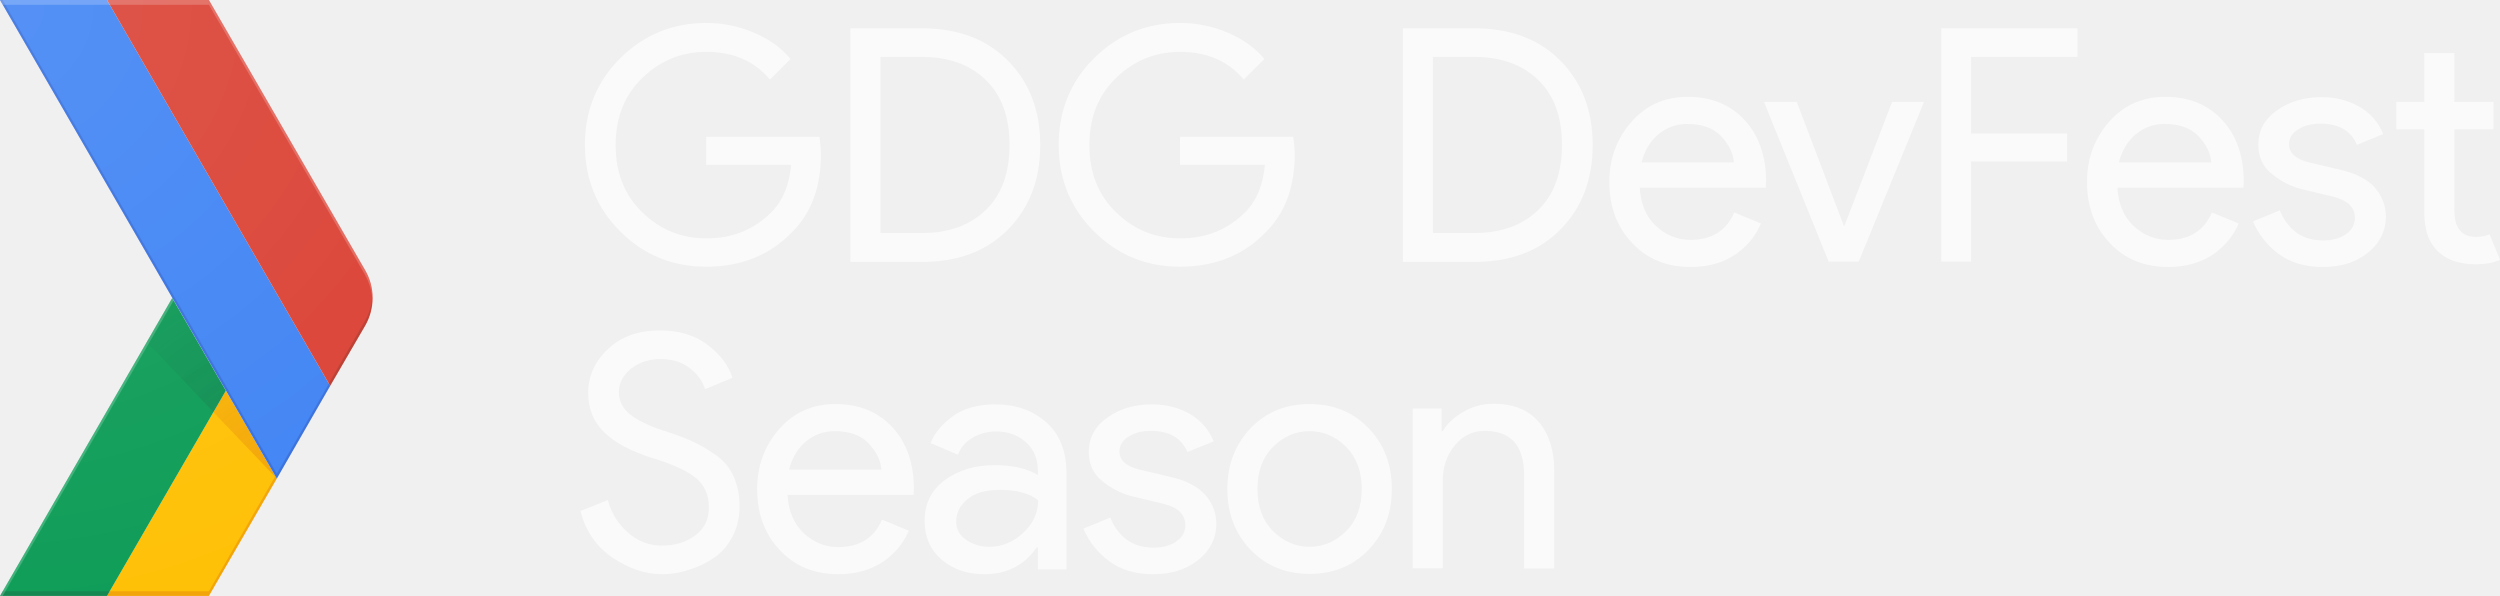
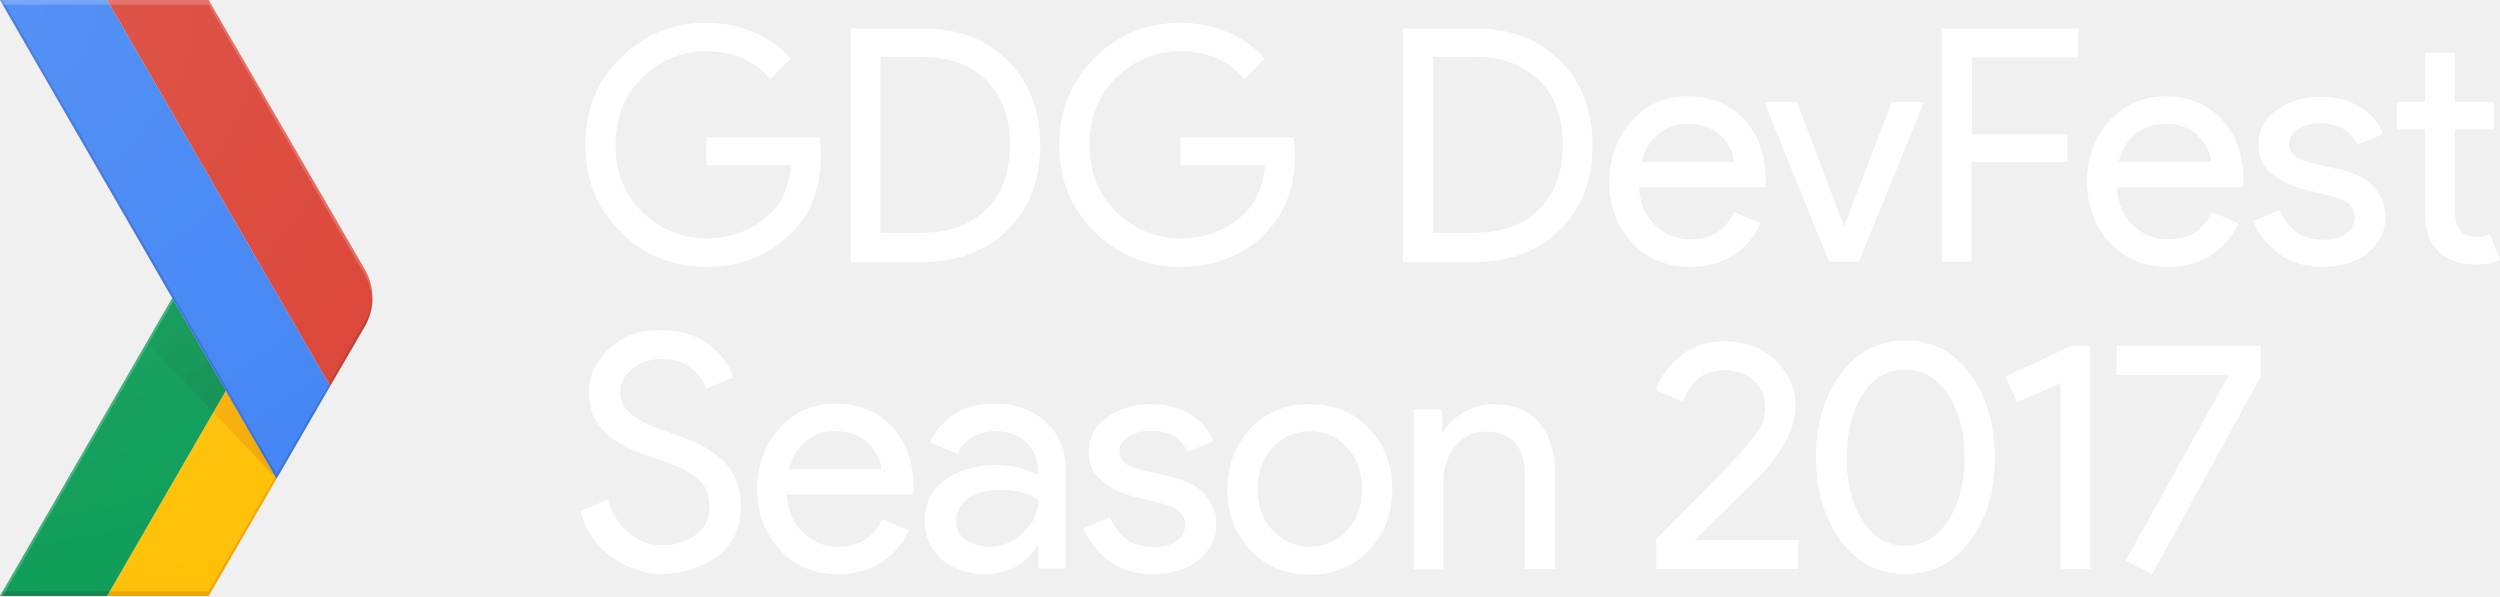
- <svg xmlns="http://www.w3.org/2000/svg" id="Layer_4" viewBox="0 0 839 200" version="1.1">
-   <defs id="defs74" />
-   <style id="style2">.st0{fill:none;} .st1{fill:#FFC107;} .st2{fill:#0F9D58;} .st3{opacity:0.2;fill:#BF360C;enable-background:new ;} .st4{opacity:0.2;fill:#263238;enable-background:new ;} .st5{opacity:0.2;fill:#FFFFFF;enable-background:new ;} .st6{fill:url(#XMLID_126_);} .st7{fill:url(#XMLID_127_);} .st8{fill:#4285F4;} .st9{fill:#DB4437;} .st10{opacity:0.2;fill:#1A237E;enable-background:new ;} .st11{opacity:0.2;fill:#3E2723;enable-background:new ;} .st12{fill:url(#XMLID_128_);} .st13{fill:#FAFAFA;}</style>
+ <svg xmlns="http://www.w3.org/2000/svg" id="Layer_4" viewBox="0 0 536.9 128">
+   <style>.st0{fill:none}.st1{fill:#ffc107}.st2{fill:#0f9d58}.st3{fill:#bf360c}.st3,.st4,.st5{opacity:.2;enable-background:new}.st4{fill:#263238}.st5{fill:#fff}.st6{fill:url(#XMLID_2_)}.st7{fill:url(#XMLID_3_)}.st8{fill:#4285f4}.st9{fill:#db4437}.st10,.st11{opacity:.2;fill:#1a237e;enable-background:new}.st11{fill:#3e2723}.st12{fill:url(#XMLID_4_)}.st13{fill:#fff}</style>
  <g id="XMLID_60_">
    <g id="XMLID_61_">
      <g id="XMLID_62_">
-         <path id="XMLID_106_" class="st0" d="M122.5 90.6L70.1 0H0l57.8 100L0 200h70.1l52.4-90.6c3.3-5.8 3.3-13 0-18.8z" />
-         <path id="XMLID_105_" class="st1" d="M92.4 159.8l-16.6-28.7L35.9 200h34.2l22.8-39.4z" />
-         <path id="XMLID_104_" class="st0" d="M122.5 90.6L70.1 0H0l57.8 100L0 200h70.1l52.4-90.6c3.3-5.8 3.3-13 0-18.8z" />
-         <path id="XMLID_103_" class="st2" d="M57.8 100l18 31.1L35.9 200H0z" />
-         <path id="XMLID_102_" class="st0" d="M122.5 90.6L70.1 0H0l57.8 100L0 200h70.1l52.4-90.6c3.3-5.8 3.3-13 0-18.8z" />
-         <path id="XMLID_101_" class="st3" d="M70.1 198.4H36.8l-.9 1.6h34.2l22.8-39.4-.5-.8z" />
-         <path id="XMLID_100_" class="st0" d="M122.5 90.6L70.1 0H0l57.8 100L0 200h70.1l52.4-90.6c3.3-5.8 3.3-13 0-18.8z" />
-         <path id="XMLID_99_" class="st4" d="M.9 198.4L0 200h35.9l.9-1.6z" />
-         <path id="XMLID_98_" class="st0" d="M122.5 90.6L70.1 0H0l57.8 100L0 200h70.1l52.4-90.6c3.3-5.8 3.3-13 0-18.8z" />
-         <path id="XMLID_96_" class="st5" d="M0 200h.9l57.4-99.2-.5-.8z" />
-         <path id="XMLID_94_" class="st0" d="M122.5 90.6L70.1 0H0l57.8 100L0 200h70.1l52.4-90.6c3.3-5.8 3.3-13 0-18.8z" />
-         <radialGradient id="XMLID_126_" cx="92.62" cy="2707.501" r="69.162" gradientTransform="matrix(1 0 0 -1 0 2867.46)" gradientUnits="userSpaceOnUse">
-           <stop offset="0" stop-color="#BF360C" stop-opacity=".2" id="stop15" />
-           <stop offset="1" stop-color="#BF360C" stop-opacity=".02" id="stop17" />
+         <path id="XMLID_106_" class="st0" d="M78.4 58L44.8 0H0l37 64-37 64h44.8l33.5-58c2.2-3.7 2.2-8.3.1-12z" />
+         <path id="XMLID_105_" class="st1" d="M59.2 102.3L48.5 83.9 23 128h21.8l14.6-25.2z" />
+         <path id="XMLID_104_" class="st0" d="M78.4 58L44.8 0H0l37 64-37 64h44.8l33.5-58c2.2-3.7 2.2-8.3.1-12z" />
+         <path id="XMLID_103_" class="st2" d="M37 64l11.5 19.9L23 128H0z" />
+         <path id="XMLID_102_" class="st0" d="M78.4 58L44.8 0H0l37 64-37 64h44.8l33.5-58c2.2-3.7 2.2-8.3.1-12z" />
+         <path id="XMLID_101_" class="st3" d="M44.8 127H23.6l-.6 1h21.8l14.6-25.2-.2-.5z" />
+         <path id="XMLID_100_" class="st0" d="M78.4 58L44.8 0H0l37 64-37 64h44.8l33.5-58c2.2-3.7 2.2-8.3.1-12z" />
+         <path id="XMLID_99_" class="st4" d="M.6 127l-.6 1h23l.6-1z" />
+         <path id="XMLID_98_" class="st0" d="M78.4 58L44.8 0H0l37 64-37 64h44.8l33.5-58c2.2-3.7 2.2-8.3.1-12z" />
+         <path id="XMLID_96_" class="st5" d="M0 128h.6l36.7-63.5-.3-.5z" />
+         <path id="XMLID_94_" class="st0" d="M78.4 58L44.8 0H0l37 64-37 64h44.8l33.5-58c2.2-3.7 2.2-8.3.1-12z" />
+         <radialGradient id="XMLID_2_" cx="59.277" cy="2693.086" r="44.264" gradientTransform="matrix(1 0 0 -1 0 2795.46)" gradientUnits="userSpaceOnUse">
+           <stop offset="0" stop-color="#BF360C" stop-opacity=".2" />
+           <stop offset="1" stop-color="#BF360C" stop-opacity=".02" />
        </radialGradient>
-         <path id="XMLID_92_" class="st6" d="M92.9 160.6l-17.1-29.5-4.2 7.2z" />
-         <path id="XMLID_90_" class="st0" d="M122.5 90.6L70.1 0H0l57.8 100L0 200h70.1l52.4-90.6c3.3-5.8 3.3-13 0-18.8z" />
-         <radialGradient id="XMLID_127_" cx="92.423" cy="2707.063" r="69.723" gradientTransform="matrix(1 0 0 -1 0 2867.46)" gradientUnits="userSpaceOnUse">
-           <stop offset="0" stop-color="#263238" stop-opacity=".2" id="stop22" />
-           <stop offset="1" stop-color="#263238" stop-opacity=".02" id="stop24" />
+         <path id="XMLID_92_" class="st6" d="M59.4 102.8L48.5 83.9l-2.7 4.6z" />
+         <path id="XMLID_90_" class="st0" d="M78.4 58L44.8 0H0l37 64-37 64h44.8l33.5-58c2.2-3.7 2.2-8.3.1-12z" />
+         <radialGradient id="XMLID_3_" cx="59.151" cy="2692.806" r="44.623" gradientTransform="matrix(1 0 0 -1 0 2795.46)" gradientUnits="userSpaceOnUse">
+           <stop offset="0" stop-color="#263238" stop-opacity=".2" />
+           <stop offset="1" stop-color="#263238" stop-opacity=".02" />
        </radialGradient>
-         <path id="XMLID_89_" class="st7" d="M71.6 138.3l4.2-7.2-18-31.1-8.5 14.8z" />
-         <path id="XMLID_88_" class="st0" d="M122.5 90.6L70.1 0H0l57.8 100L0 200h70.1l52.4-90.6c3.3-5.8 3.3-13 0-18.8z" />
+         <path id="XMLID_89_" class="st7" d="M45.8 88.5l2.7-4.6L37 64l-5.5 9.5z" />
+         <path id="XMLID_88_" class="st0" d="M78.4 58L44.8 0H0l37 64-37 64h44.8l33.5-58c2.2-3.7 2.2-8.3.1-12z" />
        <g id="XMLID_85_">
          <g id="XMLID_86_">
-             <path id="XMLID_87_" class="st8" d="M35.9 0H0l92.9 160.6 17.9-31.1z" />
+             <path id="XMLID_87_" class="st8" d="M23 0H0l59.4 102.8 11.5-19.9z" />
          </g>
        </g>
-         <path id="XMLID_84_" class="st0" d="M122.5 90.6L70.1 0H0l57.8 100L0 200h70.1l52.4-90.6c3.3-5.8 3.3-13 0-18.8z" />
-         <path id="XMLID_83_" class="st9" d="M122.5 109.4c3.4-5.8 3.4-13 0-18.8L70.1 0H35.9l74.9 129.5 11.7-20.1z" />
-         <path id="XMLID_82_" class="st0" d="M122.5 90.6L70.1 0H0l57.8 100L0 200h70.1l52.4-90.6c3.3-5.8 3.3-13 0-18.8z" />
-         <path id="XMLID_71_" class="st10" d="M110.8 129.5l-.4-.8L92.9 159 .9 0H0l92.9 160.6 17.9-31.1z" />
-         <path id="XMLID_69_" class="st0" d="M122.5 90.6L70.1 0H0l57.8 100L0 200h70.1l52.4-90.6c3.3-5.8 3.3-13 0-18.8z" />
-         <path id="XMLID_67_" class="st5" d="M70.1 1.6l52.4 90.6c1.5 2.7 2.3 5.6 2.5 8.6.1-3.5-.7-7-2.5-10.2L70.1 0H0l.9 1.6h69.2z" />
-         <path id="XMLID_66_" class="st0" d="M122.5 90.6L70.1 0H0l57.8 100L0 200h70.1l52.4-90.6c3.3-5.8 3.3-13 0-18.8z" />
-         <path id="XMLID_65_" class="st11" d="M110.8 129.5l11.6-20.1c1.8-3.1 2.6-6.7 2.5-10.2-.1 3-.9 5.9-2.5 8.6l-12.1 20.9.5.8z" />
-         <path id="XMLID_64_" class="st0" d="M122.5 90.6L70.1 0H0l57.8 100L0 200h70.1l52.4-90.6c3.3-5.8 3.3-13 0-18.8z" />
-         <radialGradient id="XMLID_128_" cx="-1.563" cy="2865.898" r="209.922" gradientTransform="matrix(1 0 0 -1 0 2867.46)" gradientUnits="userSpaceOnUse">
-           <stop offset="0" stop-color="#FFF" stop-opacity=".1" id="stop41" />
-           <stop offset="1" stop-color="#FFF" stop-opacity="0" id="stop43" />
+         <path id="XMLID_84_" class="st0" d="M78.4 58L44.8 0H0l37 64-37 64h44.8l33.5-58c2.2-3.7 2.2-8.3.1-12z" />
+         <path id="XMLID_83_" class="st9" d="M78.4 70c2.1-3.7 2.1-8.3 0-12L44.8 0H23l47.9 82.9L78.4 70z" />
+         <path id="XMLID_82_" class="st0" d="M78.4 58L44.8 0H0l37 64-37 64h44.8l33.5-58c2.2-3.7 2.2-8.3.1-12z" />
+         <path id="XMLID_71_" class="st10" d="M70.9 82.9l-.2-.5-11.3 19.4L.6 0H0l59.4 102.8 11.5-19.9z" />
+         <path id="XMLID_69_" class="st0" d="M78.4 58L44.8 0H0l37 64-37 64h44.8l33.5-58c2.2-3.7 2.2-8.3.1-12z" />
+         <path id="XMLID_67_" class="st5" d="M44.8 1l33.5 58c1 1.7 1.5 3.6 1.6 5.5.1-2.2-.4-4.5-1.6-6.5L44.8 0H0l.6 1h44.2z" />
+         <path id="XMLID_66_" class="st0" d="M78.4 58L44.8 0H0l37 64-37 64h44.8l33.5-58c2.2-3.7 2.2-8.3.1-12z" />
+         <path id="XMLID_65_" class="st11" d="M70.9 82.9L78.4 70c1.2-2 1.7-4.3 1.6-6.5-.1 1.9-.6 3.8-1.6 5.5l-7.7 13.4.2.5z" />
+         <path id="XMLID_64_" class="st0" d="M78.4 58L44.8 0H0l37 64-37 64h44.8l33.5-58c2.2-3.7 2.2-8.3.1-12z" />
+         <radialGradient id="XMLID_4_" cx="-1" cy="2794.46" r="134.35" gradientTransform="matrix(1 0 0 -1 0 2795.46)" gradientUnits="userSpaceOnUse">
+           <stop offset="0" stop-color="#FFF" stop-opacity=".1" />
+           <stop offset="1" stop-color="#FFF" stop-opacity="0" />
        </radialGradient>
-         <path id="XMLID_63_" class="st12" d="M122.5 90.6L70.1 0H0l57.8 100L0 200h70.1l52.4-90.6c3.3-5.8 3.3-13 0-18.8z" />
+         <path id="XMLID_63_" class="st12" d="M78.4 58L44.8 0H0l37 64-37 64h44.8l33.5-58c2.2-3.7 2.2-8.3.1-12z" />
      </g>
    </g>
  </g>
-   <g id="XMLID_7_">
-     <path id="XMLID_2_" class="st13" d="m 275.5,51.8 c 0,10.9 -3.2,19.7 -9.7,26.1 -7.4,7.7 -17,11.6 -28.8,11.6 -11.3,0 -20.9,-3.9 -28.8,-11.8 -7.9,-7.8 -11.9,-17.6 -11.9,-29.1 0,-11.5 4,-21.3 11.9,-29.1 7.9,-7.8 17.5,-11.8 28.8,-11.8 5.6,0 11,1.1 16.1,3.3 5.1,2.2 9.2,5.1 12.2,8.8 l -6.9,6.9 c -5.2,-6.2 -12.3,-9.3 -21.4,-9.3 -8.2,0 -15.4,2.9 -21.4,8.7 -6,5.8 -9,13.3 -9,22.6 0,9.3 3,16.8 9,22.6 6,5.8 13.1,8.7 21.4,8.7 8.8,0 16,-2.9 21.9,-8.8 3.8,-3.8 6,-9.1 6.6,-15.9 H 237 v -9.4 h 38 c 0.3,2.1 0.5,4 0.5,5.9 z" style="fill:#fafafa" />
-     <path id="XMLID_4_" class="st13" d="M 285.4,87.8 V 9.5 h 24 c 12,0 21.7,3.6 28.9,10.9 7.2,7.3 10.8,16.7 10.8,28.3 0,11.6 -3.6,21 -10.8,28.3 -7.2,7.3 -16.8,10.9 -28.9,10.9 h -24 z m 10.1,-9.6 h 13.9 c 9,0 16.2,-2.6 21.5,-7.8 5.3,-5.2 7.9,-12.4 7.9,-21.8 0,-9.3 -2.6,-16.5 -7.9,-21.7 -5.3,-5.2 -12.5,-7.8 -21.5,-7.8 h -13.9 z" style="fill:#fafafa" />
-     <path id="XMLID_8_" class="st13" d="m 434.5,51.8 c 0,10.9 -3.2,19.7 -9.7,26.1 -7.4,7.7 -17,11.6 -28.8,11.6 -11.3,0 -20.9,-3.9 -28.8,-11.8 -7.9,-7.8 -11.9,-17.6 -11.9,-29.1 0,-11.5 4,-21.3 11.9,-29.1 7.9,-7.8 17.5,-11.8 28.8,-11.8 5.6,0 11,1.1 16.1,3.3 5.1,2.2 9.2,5.1 12.2,8.8 l -6.9,6.9 c -5.2,-6.2 -12.3,-9.3 -21.4,-9.3 -8.2,0 -15.4,2.9 -21.4,8.7 -6,5.8 -9,13.3 -9,22.6 0,9.3 3,16.8 9,22.6 6,5.8 13.1,8.7 21.4,8.7 8.8,0 16,-2.9 21.9,-8.8 3.8,-3.8 6,-9.1 6.6,-15.9 H 396 v -9.4 h 38 c 0.3,2.1 0.5,4 0.5,5.9 z" style="fill:#fafafa" />
-     <path id="XMLID_10_" class="st13" d="M 470.8,87.8 V 9.5 h 24 c 12,0 21.7,3.6 28.9,10.9 7.2,7.3 10.8,16.7 10.8,28.3 0,11.6 -3.6,21 -10.8,28.3 -7.2,7.3 -16.8,10.9 -28.9,10.9 h -24 z m 10.1,-9.6 h 13.9 c 9,0 16.2,-2.6 21.5,-7.8 5.3,-5.2 7.9,-12.4 7.9,-21.8 0,-9.3 -2.6,-16.5 -7.9,-21.7 -5.3,-5.2 -12.5,-7.8 -21.5,-7.8 h -13.9 z" style="fill:#fafafa" />
-     <path id="XMLID_13_" class="st13" d="m 567.4,89.6 c -8.1,0 -14.7,-2.7 -19.7,-8.1 -5.1,-5.4 -7.6,-12.2 -7.6,-20.5 0,-7.8 2.5,-14.5 7.4,-20.1 4.9,-5.6 11.2,-8.4 18.9,-8.4 7.9,0 14.3,2.6 19.1,7.8 4.8,5.2 7.2,12.1 7.2,20.8 l -0.1,1.9 h -42.3 c 0.3,5.4 2.1,9.7 5.4,12.8 3.3,3.1 7.2,4.7 11.6,4.7 7.2,0 12.1,-3.1 14.7,-9.2 l 9,3.7 c -1.8,4.2 -4.6,7.6 -8.6,10.4 -4.2,2.8 -9.1,4.2 -15,4.2 z m 14.5,-35 c -0.2,-3.1 -1.6,-6 -4.2,-8.8 -2.6,-2.8 -6.4,-4.2 -11.5,-4.2 -3.7,0 -6.9,1.2 -9.7,3.5 -2.7,2.3 -4.6,5.5 -5.6,9.4 h 31 z" style="fill:#fafafa" />
-     <path id="XMLID_16_" class="st13" d="M 613.7,87.8 592,34.2 h 11 l 15.8,41.6 h 0.2 l 16,-41.6 h 10.7 l -21.9,53.6 z" style="fill:#fafafa" />
-     <path id="XMLID_18_" class="st13" d="M 661.6,87.8 H 651.5 V 9.5 h 45.7 v 9.6 h -35.7 v 25.7 h 32.2 v 9.4 h -32.2 v 33.6 z" style="fill:#fafafa" />
-     <path id="XMLID_20_" class="st13" d="m 727.7,89.6 c -8.1,0 -14.7,-2.7 -19.7,-8.1 -5.1,-5.4 -7.6,-12.2 -7.6,-20.5 0,-7.8 2.5,-14.5 7.4,-20.1 4.9,-5.6 11.2,-8.4 18.9,-8.4 7.9,0 14.3,2.6 19.1,7.8 4.8,5.2 7.2,12.1 7.2,20.8 l -0.1,1.9 h -42.3 c 0.3,5.4 2.1,9.7 5.4,12.8 3.3,3.1 7.2,4.7 11.6,4.7 7.2,0 12.1,-3.1 14.7,-9.2 l 9,3.7 c -1.8,4.2 -4.6,7.6 -8.6,10.4 -4.3,2.8 -9.2,4.2 -15,4.2 z m 14.4,-35 c -0.2,-3.1 -1.6,-6 -4.2,-8.8 -2.6,-2.8 -6.4,-4.2 -11.5,-4.2 -3.7,0 -6.9,1.2 -9.7,3.5 -2.7,2.3 -4.6,5.5 -5.6,9.4 h 31 z" style="fill:#fafafa" />
-     <path id="XMLID_27_" class="st13" d="m 779.5,89.6 c -6,0 -10.9,-1.5 -14.8,-4.4 -3.9,-2.9 -6.8,-6.6 -8.6,-10.9 l 9,-3.7 c 2.8,6.7 7.7,10.1 14.5,10.1 3.1,0 5.7,-0.7 7.7,-2.1 2,-1.4 3,-3.2 3,-5.5 0,-3.5 -2.4,-5.9 -7.3,-7.1 l -10.8,-2.6 c -3.4,-0.9 -6.7,-2.5 -9.7,-5 -3.1,-2.4 -4.6,-5.7 -4.6,-9.9 0,-4.7 2.1,-8.6 6.3,-11.5 4.2,-3 9.2,-4.4 14.9,-4.4 4.7,0 9,1.1 12.7,3.2 3.7,2.2 6.4,5.2 8,9.2 l -8.8,3.6 c -2,-4.7 -6.1,-7.1 -12.2,-7.1 -3,0 -5.5,0.6 -7.5,1.9 -2,1.2 -3.1,2.9 -3.1,5 0,3.1 2.4,5.1 7.1,6.2 l 10.6,2.5 c 5,1.2 8.8,3.2 11.2,6 2.4,2.8 3.6,6.1 3.6,9.6 0,4.8 -2,8.8 -5.9,12 -4,3.3 -9.1,4.9 -15.3,4.9 z" style="fill:#fafafa" />
-     <path id="XMLID_29_" class="st13" d="m 830.9,88.7 c -5.6,0 -9.9,-1.5 -12.9,-4.5 -3,-3 -4.4,-7.2 -4.4,-12.7 V 43.4 h -9.4 v -9.2 h 9.4 V 17.8 h 10.1 v 16.4 h 13.1 v 9.2 h -13.1 v 27.3 c 0,5.8 2.4,8.8 7.2,8.8 1.8,0 3.4,-0.3 4.6,-0.9 l 3.5,8.6 c -2.2,1 -4.9,1.5 -8.1,1.5 z" style="fill:#fafafa" />
-     <path id="XMLID_31_" class="st13" d="m 222.2,192.7 c -5.7,0 -11.2,-1.9 -16.7,-5.6 -5.4,-3.7 -9,-8.9 -10.7,-15.6 l 9.2,-3.7 c 1.1,4.3 3.3,7.9 6.7,10.9 3.4,3 7.2,4.4 11.4,4.4 4.4,0 8.1,-1.1 11.2,-3.4 3.1,-2.3 4.6,-5.4 4.6,-9.4 0,-4.4 -1.6,-7.7 -4.6,-10.1 -3.1,-2.4 -8,-4.6 -14.7,-6.6 -6.9,-2.2 -12.2,-5 -15.8,-8.5 -3.6,-3.5 -5.4,-7.9 -5.4,-13.3 0,-5.6 2.2,-10.5 6.7,-14.7 4.4,-4.2 10.2,-6.2 17.4,-6.2 6.6,0 12,1.7 16.2,5 4.2,3.3 6.9,6.9 8.1,10.9 l -9.2,3.8 c -0.7,-2.5 -2.3,-4.8 -4.9,-6.9 -2.6,-2.1 -5.9,-3.2 -10,-3.2 -3.9,0 -7.2,1.1 -9.9,3.2 -2.7,2.2 -4.1,4.8 -4.1,8 0,2.9 1.3,5.4 3.8,7.4 2.5,2 6.2,3.8 11.1,5.4 3.9,1.2 7.1,2.4 9.7,3.6 2.6,1.2 5.2,2.7 7.9,4.6 2.7,1.9 4.7,4.3 6,7.2 1.3,2.9 2,6.2 2,10 0,3.8 -0.8,7.2 -2.4,10.2 -1.6,3 -3.6,5.4 -6.2,7.1 -2.6,1.8 -5.4,3.1 -8.4,4 -2.8,1 -5.9,1.5 -9,1.5 z" style="fill:#fafafa" />
-     <path id="XMLID_33_" class="st13" d="m 281.4,192.7 c -8.1,0 -14.7,-2.7 -19.7,-8.1 -5.1,-5.4 -7.6,-12.2 -7.6,-20.5 0,-7.8 2.5,-14.5 7.4,-20.1 4.9,-5.6 11.2,-8.4 18.9,-8.4 7.9,0 14.3,2.6 19.1,7.8 4.8,5.2 7.2,12.1 7.2,20.8 l -0.1,1.9 h -42.3 c 0.3,5.4 2.1,9.7 5.4,12.8 3.3,3.1 7.2,4.7 11.6,4.7 7.2,0 12.1,-3.1 14.7,-9.2 l 9,3.7 c -1.8,4.2 -4.6,7.6 -8.6,10.4 -4.3,2.8 -9.2,4.2 -15,4.2 z m 14.4,-35 c -0.2,-3.1 -1.6,-6 -4.2,-8.8 -2.6,-2.8 -6.4,-4.2 -11.5,-4.2 -3.7,0 -6.9,1.2 -9.7,3.5 -2.7,2.3 -4.6,5.5 -5.6,9.4 h 31 z" style="fill:#fafafa" />
-     <path id="XMLID_36_" class="st13" d="m 330.3,192.7 c -5.7,0 -10.4,-1.6 -14.3,-4.9 -3.8,-3.3 -5.7,-7.6 -5.7,-13 0,-5.8 2.3,-10.4 6.8,-13.7 4.5,-3.3 10.1,-5 16.7,-5 5.9,0 10.8,1.1 14.5,3.3 v -1.5 c 0,-3.9 -1.3,-7.1 -4,-9.5 -2.7,-2.4 -6,-3.6 -10,-3.6 -2.9,0 -5.6,0.7 -7.9,2.1 -2.4,1.4 -4,3.3 -4.9,5.7 l -9.2,-3.9 c 1.2,-3.2 3.7,-6.2 7.3,-8.9 3.6,-2.7 8.5,-4.1 14.4,-4.1 6.9,0 12.5,2 17.1,6 4.5,4 6.8,9.7 6.8,17 v 32.4 h -9.6 v -7.4 h -0.4 c -4,5.9 -9.9,9 -17.6,9 z m 1.7,-9.2 c 4.2,0 7.9,-1.5 11.3,-4.6 3.4,-3.1 5.1,-6.8 5.1,-11 -2.8,-2.3 -7.1,-3.5 -12.8,-3.5 -4.9,0 -8.6,1.1 -11,3.2 -2.5,2.1 -3.7,4.6 -3.7,7.4 0,2.6 1.1,4.7 3.4,6.2 2.2,1.5 4.7,2.3 7.7,2.3 z" style="fill:#fafafa" />
-     <path id="XMLID_39_" class="st13" d="m 387,192.7 c -6,0 -10.9,-1.5 -14.8,-4.4 -3.9,-2.9 -6.8,-6.6 -8.6,-10.9 l 9,-3.7 c 2.8,6.7 7.7,10.1 14.5,10.1 3.1,0 5.7,-0.7 7.7,-2.1 2,-1.4 3,-3.2 3,-5.5 0,-3.5 -2.4,-5.9 -7.3,-7.1 l -10.8,-2.6 c -3.4,-0.9 -6.7,-2.5 -9.7,-5 -3.1,-2.4 -4.6,-5.7 -4.6,-9.9 0,-4.7 2.1,-8.6 6.3,-11.5 4.2,-3 9.2,-4.4 14.9,-4.4 4.7,0 9,1.1 12.7,3.2 3.7,2.2 6.4,5.2 8,9.2 l -8.8,3.6 c -2,-4.7 -6.1,-7.1 -12.2,-7.1 -3,0 -5.5,0.6 -7.5,1.9 -2,1.2 -3.1,2.9 -3.1,5 0,3.1 2.4,5.1 7.1,6.2 l 10.6,2.5 c 5,1.2 8.7,3.2 11.2,6 2.4,2.8 3.6,6.1 3.6,9.6 0,4.8 -2,8.8 -5.9,12 -4.1,3.3 -9.1,4.9 -15.3,4.9 z" style="fill:#fafafa" />
-     <path id="XMLID_41_" class="st13" d="m 419.7,143.7 c 5.2,-5.4 11.8,-8.1 19.8,-8.1 8,0 14.6,2.7 19.8,8.1 5.2,5.4 7.8,12.2 7.8,20.4 0,8.2 -2.6,15 -7.8,20.4 -5.2,5.4 -11.8,8.1 -19.8,8.1 -8,0 -14.6,-2.7 -19.8,-8.1 -5.2,-5.4 -7.8,-12.2 -7.8,-20.4 0,-8.1 2.6,-14.9 7.8,-20.4 z m 7.5,34.5 c 3.5,3.5 7.6,5.3 12.3,5.3 4.7,0 8.8,-1.8 12.3,-5.3 3.5,-3.5 5.2,-8.2 5.2,-14.1 0,-5.8 -1.7,-10.5 -5.2,-14.1 -3.5,-3.5 -7.6,-5.3 -12.3,-5.3 -4.7,0 -8.8,1.8 -12.3,5.3 -3.5,3.5 -5.2,8.2 -5.2,14.1 0,5.9 1.7,10.6 5.2,14.1 z" style="fill:#fafafa" />
-     <path id="XMLID_44_" class="st13" d="m 483.8,137.3 v 7.4 h 0.4 c 1.5,-2.6 3.8,-4.7 6.9,-6.5 3.1,-1.8 6.5,-2.7 10.1,-2.7 6.6,0 11.7,2 15.2,6.1 3.5,4.1 5.2,9.6 5.2,16.4 v 32.8 h -10.1 v -31.3 c 0,-9.9 -4.4,-14.9 -13.2,-14.9 -4.2,0 -7.5,1.7 -10.2,5 -2.6,3.3 -3.9,7.2 -3.9,11.5 v 29.6 h -10.1 v -53.6 h 9.7 z" style="fill:#fafafa" />
-   </g>
+   <path class="st13" d="M176.3 33.2c0 7-2.1 12.6-6.2 16.7-4.7 4.9-10.9 7.4-18.4 7.4-7.2 0-13.4-2.5-18.4-7.5-5.1-5-7.6-11.2-7.6-18.7s2.5-13.6 7.6-18.7c5.1-5 11.2-7.5 18.4-7.5 3.6 0 7 .7 10.3 2.1 3.3 1.4 5.9 3.3 7.8 5.6l-4.4 4.4c-3.3-4-7.9-6-13.7-6-5.3 0-9.8 1.9-13.7 5.6-3.8 3.7-5.8 8.5-5.8 14.5 0 5.9 1.9 10.7 5.8 14.5 3.9 3.7 8.4 5.6 13.7 5.6 5.6 0 10.3-1.9 14-5.6 2.4-2.4 3.8-5.8 4.2-10.1h-18.2v-6H176c.2 1.2.3 2.5.3 3.7zm6.4 23V6.1H198c7.7 0 13.9 2.3 18.5 7 4.6 4.6 6.9 10.7 6.9 18.1s-2.3 13.5-6.9 18.1c-4.6 4.6-10.8 7-18.5 7h-15.3zm6.4-6.2h8.9c5.8 0 10.4-1.7 13.8-5 3.4-3.3 5.1-8 5.1-13.9s-1.7-10.6-5.1-13.9c-3.4-3.3-8-5-13.8-5h-8.9V50zm89-16.8c0 7-2.1 12.6-6.2 16.7-4.7 4.9-10.9 7.4-18.4 7.4-7.2 0-13.4-2.5-18.4-7.5-5.1-5-7.6-11.2-7.6-18.7s2.5-13.6 7.6-18.7c5.1-5 11.2-7.5 18.4-7.5 3.6 0 7 .7 10.3 2.1 3.3 1.4 5.9 3.3 7.8 5.6l-4.4 4.4c-3.3-4-7.9-6-13.7-6-5.3 0-9.8 1.9-13.7 5.6-3.8 3.7-5.8 8.5-5.8 14.5 0 5.9 1.9 10.7 5.8 14.5 3.9 3.7 8.4 5.6 13.7 5.6 5.6 0 10.3-1.9 14-5.6 2.4-2.4 3.8-5.8 4.2-10.1h-18.2v-6h24.3c.2 1.2.3 2.5.3 3.7zm23.2 23V6.1h15.3c7.7 0 13.9 2.3 18.5 7 4.6 4.6 6.9 10.7 6.9 18.1s-2.3 13.5-6.9 18.1c-4.6 4.6-10.8 7-18.5 7h-15.3zm6.5-6.2h8.9c5.8 0 10.4-1.7 13.8-5 3.4-3.3 5.1-8 5.1-13.9s-1.7-10.6-5.1-13.9c-3.4-3.3-8-5-13.8-5h-8.9V50zm55.3 7.3c-5.2 0-9.4-1.7-12.6-5.2-3.2-3.5-4.9-7.8-4.9-13.1 0-5 1.6-9.3 4.7-12.9 3.1-3.6 7.2-5.4 12.1-5.4 5.1 0 9.2 1.7 12.2 5 3.1 3.3 4.6 7.7 4.6 13.3l-.1 1.2H352c.2 3.5 1.3 6.2 3.5 8.2 2.1 2 4.6 3 7.5 3 4.6 0 7.7-2 9.4-5.9l5.7 2.4c-1.1 2.7-3 4.9-5.5 6.7-2.6 1.8-5.7 2.7-9.5 2.7zm9.3-22.4c-.1-2-1-3.8-2.7-5.6-1.7-1.8-4.1-2.7-7.4-2.7-2.4 0-4.4.7-6.2 2.2-1.8 1.5-3 3.5-3.6 6h19.9zm20.4 21.3l-13.9-34.3h7L396 48.5h.1l10.2-26.6h6.9l-14 34.3h-6.4zm30.6 0H417V6.1h29.3v6.2h-22.8v16.5H444v6h-20.6v21.4zm42.3 1.1c-5.2 0-9.4-1.7-12.6-5.2-3.2-3.5-4.9-7.8-4.9-13.1 0-5 1.6-9.3 4.7-12.9 3.2-3.6 7.2-5.4 12.1-5.4 5.1 0 9.2 1.7 12.2 5 3.1 3.3 4.6 7.7 4.6 13.3l-.1 1.2h-27.1c.2 3.5 1.3 6.2 3.5 8.2 2.1 2 4.6 3 7.5 3 4.6 0 7.7-2 9.4-5.9l5.7 2.4c-1.1 2.7-3 4.9-5.5 6.7-2.6 1.8-5.8 2.7-9.5 2.7zm9.2-22.4c-.1-2-1-3.8-2.7-5.6-1.7-1.8-4.1-2.7-7.4-2.7-2.4 0-4.4.7-6.2 2.2-1.8 1.5-3 3.5-3.6 6h19.9zm24 22.4c-3.8 0-7-.9-9.5-2.8s-4.3-4.2-5.5-7l5.7-2.4c1.8 4.3 4.9 6.4 9.3 6.4 2 0 3.7-.4 4.9-1.3 1.3-.9 1.9-2.1 1.9-3.5 0-2.2-1.6-3.8-4.7-4.5l-6.9-1.7c-2.2-.6-4.3-1.6-6.2-3.2-2-1.6-2.9-3.7-2.9-6.3 0-3 1.3-5.5 4-7.4 2.7-1.9 5.9-2.8 9.6-2.8 3 0 5.7.7 8.1 2.1 2.4 1.4 4.1 3.3 5.1 5.9l-5.6 2.3c-1.3-3-3.9-4.6-7.8-4.6-1.9 0-3.5.4-4.8 1.2-1.3.8-2 1.9-2 3.2 0 2 1.5 3.3 4.5 4l6.8 1.6c3.2.7 5.6 2 7.1 3.9 1.5 1.8 2.3 3.9 2.3 6.2 0 3.1-1.3 5.6-3.8 7.7-2.4 2-5.6 3-9.6 3zm32.9-.5c-3.6 0-6.3-1-8.2-2.9-1.9-1.9-2.8-4.6-2.8-8.1v-18h-6v-5.9h6V11.4h6.4v10.5h8.4v5.9h-8.4v17.5c0 3.7 1.5 5.6 4.6 5.6 1.2 0 2.1-.2 2.9-.6l2.2 5.5c-1.4.7-3.1 1-5.1 1zm-389.6 66.5c-3.6 0-7.2-1.2-10.7-3.6-3.5-2.4-5.8-5.7-6.8-10l5.9-2.4c.7 2.8 2.1 5.1 4.3 7 2.2 1.9 4.6 2.8 7.3 2.8 2.8 0 5.2-.7 7.2-2.2 2-1.5 3-3.5 3-6 0-2.8-1-5-3-6.5s-5.1-2.9-9.4-4.2c-4.4-1.4-7.8-3.2-10.1-5.4s-3.4-5.1-3.4-8.5c0-3.6 1.4-6.7 4.3-9.4 2.8-2.7 6.6-4 11.1-4 4.2 0 7.7 1.1 10.4 3.2s4.4 4.4 5.2 7l-5.9 2.4c-.4-1.6-1.5-3.1-3.1-4.4-1.7-1.4-3.8-2-6.4-2-2.5 0-4.6.7-6.3 2.1-1.8 1.4-2.6 3.1-2.6 5.1 0 1.9.8 3.4 2.4 4.7 1.6 1.3 4 2.4 7.1 3.5 2.5.8 4.5 1.6 6.2 2.3 1.7.7 3.3 1.7 5 3 1.7 1.2 3 2.8 3.9 4.6.9 1.8 1.3 4 1.3 6.4 0 2.4-.5 4.6-1.5 6.5-1 1.9-2.3 3.4-4 4.5-1.7 1.1-3.4 2-5.4 2.6-2 .6-4 .9-6 .9zm37.9 0c-5.2 0-9.4-1.7-12.6-5.2-3.2-3.5-4.9-7.8-4.9-13.1 0-5 1.6-9.3 4.7-12.9 3.1-3.6 7.2-5.4 12.1-5.4 5.1 0 9.2 1.7 12.2 5 3.1 3.3 4.6 7.7 4.6 13.3l-.1 1.2H169c.2 3.5 1.3 6.2 3.5 8.2 2.1 2 4.6 3 7.5 3 4.6 0 7.7-2 9.4-5.9l5.7 2.4c-1.1 2.7-3 4.9-5.5 6.7-2.6 1.8-5.8 2.7-9.5 2.7zm9.2-22.4c-.1-2-1-3.8-2.7-5.6-1.7-1.8-4.1-2.7-7.4-2.7-2.4 0-4.4.7-6.2 2.2-1.8 1.5-3 3.5-3.6 6h19.9zm22.1 22.4c-3.6 0-6.7-1.1-9.1-3.1-2.4-2.1-3.7-4.9-3.7-8.3 0-3.7 1.4-6.7 4.3-8.8 2.9-2.1 6.5-3.2 10.7-3.2 3.8 0 6.9.7 9.3 2.1v-1c0-2.5-.9-4.5-2.6-6.1-1.7-1.5-3.9-2.3-6.4-2.3-1.9 0-3.6.4-5.1 1.3-1.5.9-2.6 2.1-3.1 3.6l-5.9-2.5c.8-2.1 2.4-4 4.7-5.7 2.3-1.8 5.4-2.6 9.2-2.6 4.4 0 8 1.3 10.9 3.9 2.9 2.6 4.3 6.2 4.3 10.8v20.7H223v-4.8h-.3c-2.6 4.1-6.4 6-11.3 6zm1.1-5.9c2.7 0 5.1-1 7.2-3 2.2-2 3.3-4.3 3.3-7-1.8-1.5-4.5-2.2-8.2-2.2-3.1 0-5.5.7-7.1 2-1.6 1.4-2.4 2.9-2.4 4.8 0 1.7.7 3 2.2 4 1.4.9 3.1 1.4 5 1.4zm35.2 5.9c-3.8 0-7-.9-9.5-2.8s-4.3-4.2-5.5-7l5.7-2.4c1.8 4.3 4.9 6.4 9.3 6.4 2 0 3.7-.4 4.9-1.3 1.3-.9 1.9-2.1 1.9-3.5 0-2.2-1.6-3.8-4.7-4.5l-6.9-1.7c-2.2-.6-4.3-1.6-6.2-3.2-2-1.6-2.9-3.7-2.9-6.3 0-3 1.3-5.5 4-7.4 2.7-1.9 5.9-2.8 9.6-2.8 3 0 5.7.7 8.1 2.1 2.4 1.4 4.1 3.3 5.1 5.9l-5.6 2.3c-1.3-3-3.9-4.6-7.8-4.6-1.9 0-3.5.4-4.8 1.2-1.3.8-2 1.9-2 3.2 0 2 1.5 3.3 4.6 4l6.8 1.6c3.2.7 5.6 2 7.1 3.9 1.5 1.8 2.3 3.9 2.3 6.2 0 3.1-1.3 5.6-3.8 7.7-2.5 2-5.8 3-9.7 3zM268.6 92c3.3-3.5 7.5-5.2 12.7-5.2 5.1 0 9.4 1.7 12.7 5.2 3.3 3.5 5 7.8 5 13.1 0 5.2-1.7 9.6-5 13.1s-7.5 5.2-12.7 5.2c-5.1 0-9.4-1.7-12.7-5.2-3.3-3.5-5-7.8-5-13.1s1.7-9.6 5-13.1zm4.8 22c2.2 2.3 4.8 3.4 7.9 3.4 3 0 5.7-1.1 7.9-3.4s3.3-5.3 3.3-9-1.1-6.7-3.3-9c-2.2-2.3-4.8-3.4-7.9-3.4-3 0-5.7 1.1-7.9 3.4s-3.3 5.3-3.3 9c0 3.8 1.1 6.8 3.3 9zm36.3-26.1v4.8h.3c.9-1.6 2.4-3 4.4-4.2 2-1.1 4.2-1.7 6.4-1.7 4.2 0 7.5 1.3 9.7 3.9 2.2 2.6 3.4 6.1 3.4 10.5v21h-6.4v-20c0-6.3-2.8-9.5-8.5-9.5-2.7 0-4.8 1.1-6.5 3.2-1.7 2.1-2.5 4.6-2.5 7.4v19h-6.4V87.9h6.1zm76.5 34.3h-30.5v-6.4c9.1-9.2 15-15.2 17.6-18 2.3-2.6 3.8-4.5 4.6-5.8.8-1.3 1.2-3 1.2-4.9 0-2-.8-3.8-2.4-5.3-1.6-1.5-3.7-2.3-6.4-2.3-2.4 0-4.4.7-5.9 2.1-1.5 1.4-2.4 3-2.9 4.6l-5.9-2.4c.8-2.5 2.5-4.9 5-7.1 2.5-2.2 5.8-3.4 9.8-3.4 4.4 0 8.1 1.4 10.9 4.1 2.8 2.7 4.3 5.9 4.3 9.7 0 4.7-2.5 9.7-7.6 15L364 116h22.2v6.2zm36.9-6.1c-3.5 4.8-8.2 7.2-13.9 7.2-5.7 0-10.4-2.4-13.9-7.2-3.5-4.8-5.3-10.8-5.3-17.9 0-7.1 1.8-13.1 5.3-17.9 3.5-4.8 8.2-7.2 13.9-7.2 5.7 0 10.4 2.4 13.9 7.2 3.5 4.8 5.3 10.7 5.3 17.9 0 7.2-1.7 13.1-5.3 17.9zm-13.9 1.1c3.8 0 6.9-1.8 9.2-5.4 2.3-3.6 3.5-8.1 3.5-13.5 0-5.5-1.2-10-3.5-13.5-2.3-3.6-5.4-5.4-9.2-5.4-3.9 0-7 1.8-9.2 5.4-2.3 3.6-3.4 8.1-3.4 13.5s1.1 9.9 3.4 13.5c2.2 3.6 5.3 5.4 9.2 5.4zm39.7 5h-6.4V82.3l-9.3 4.1-2.5-5.5 14.1-6.6h4.1v47.9zm13.3 1.1l-5.7-2.9 22.2-39.9h-24.2l.1-6.2h30.9v6.6l-23.3 42.4z" id="XMLID_7_" />
</svg>
